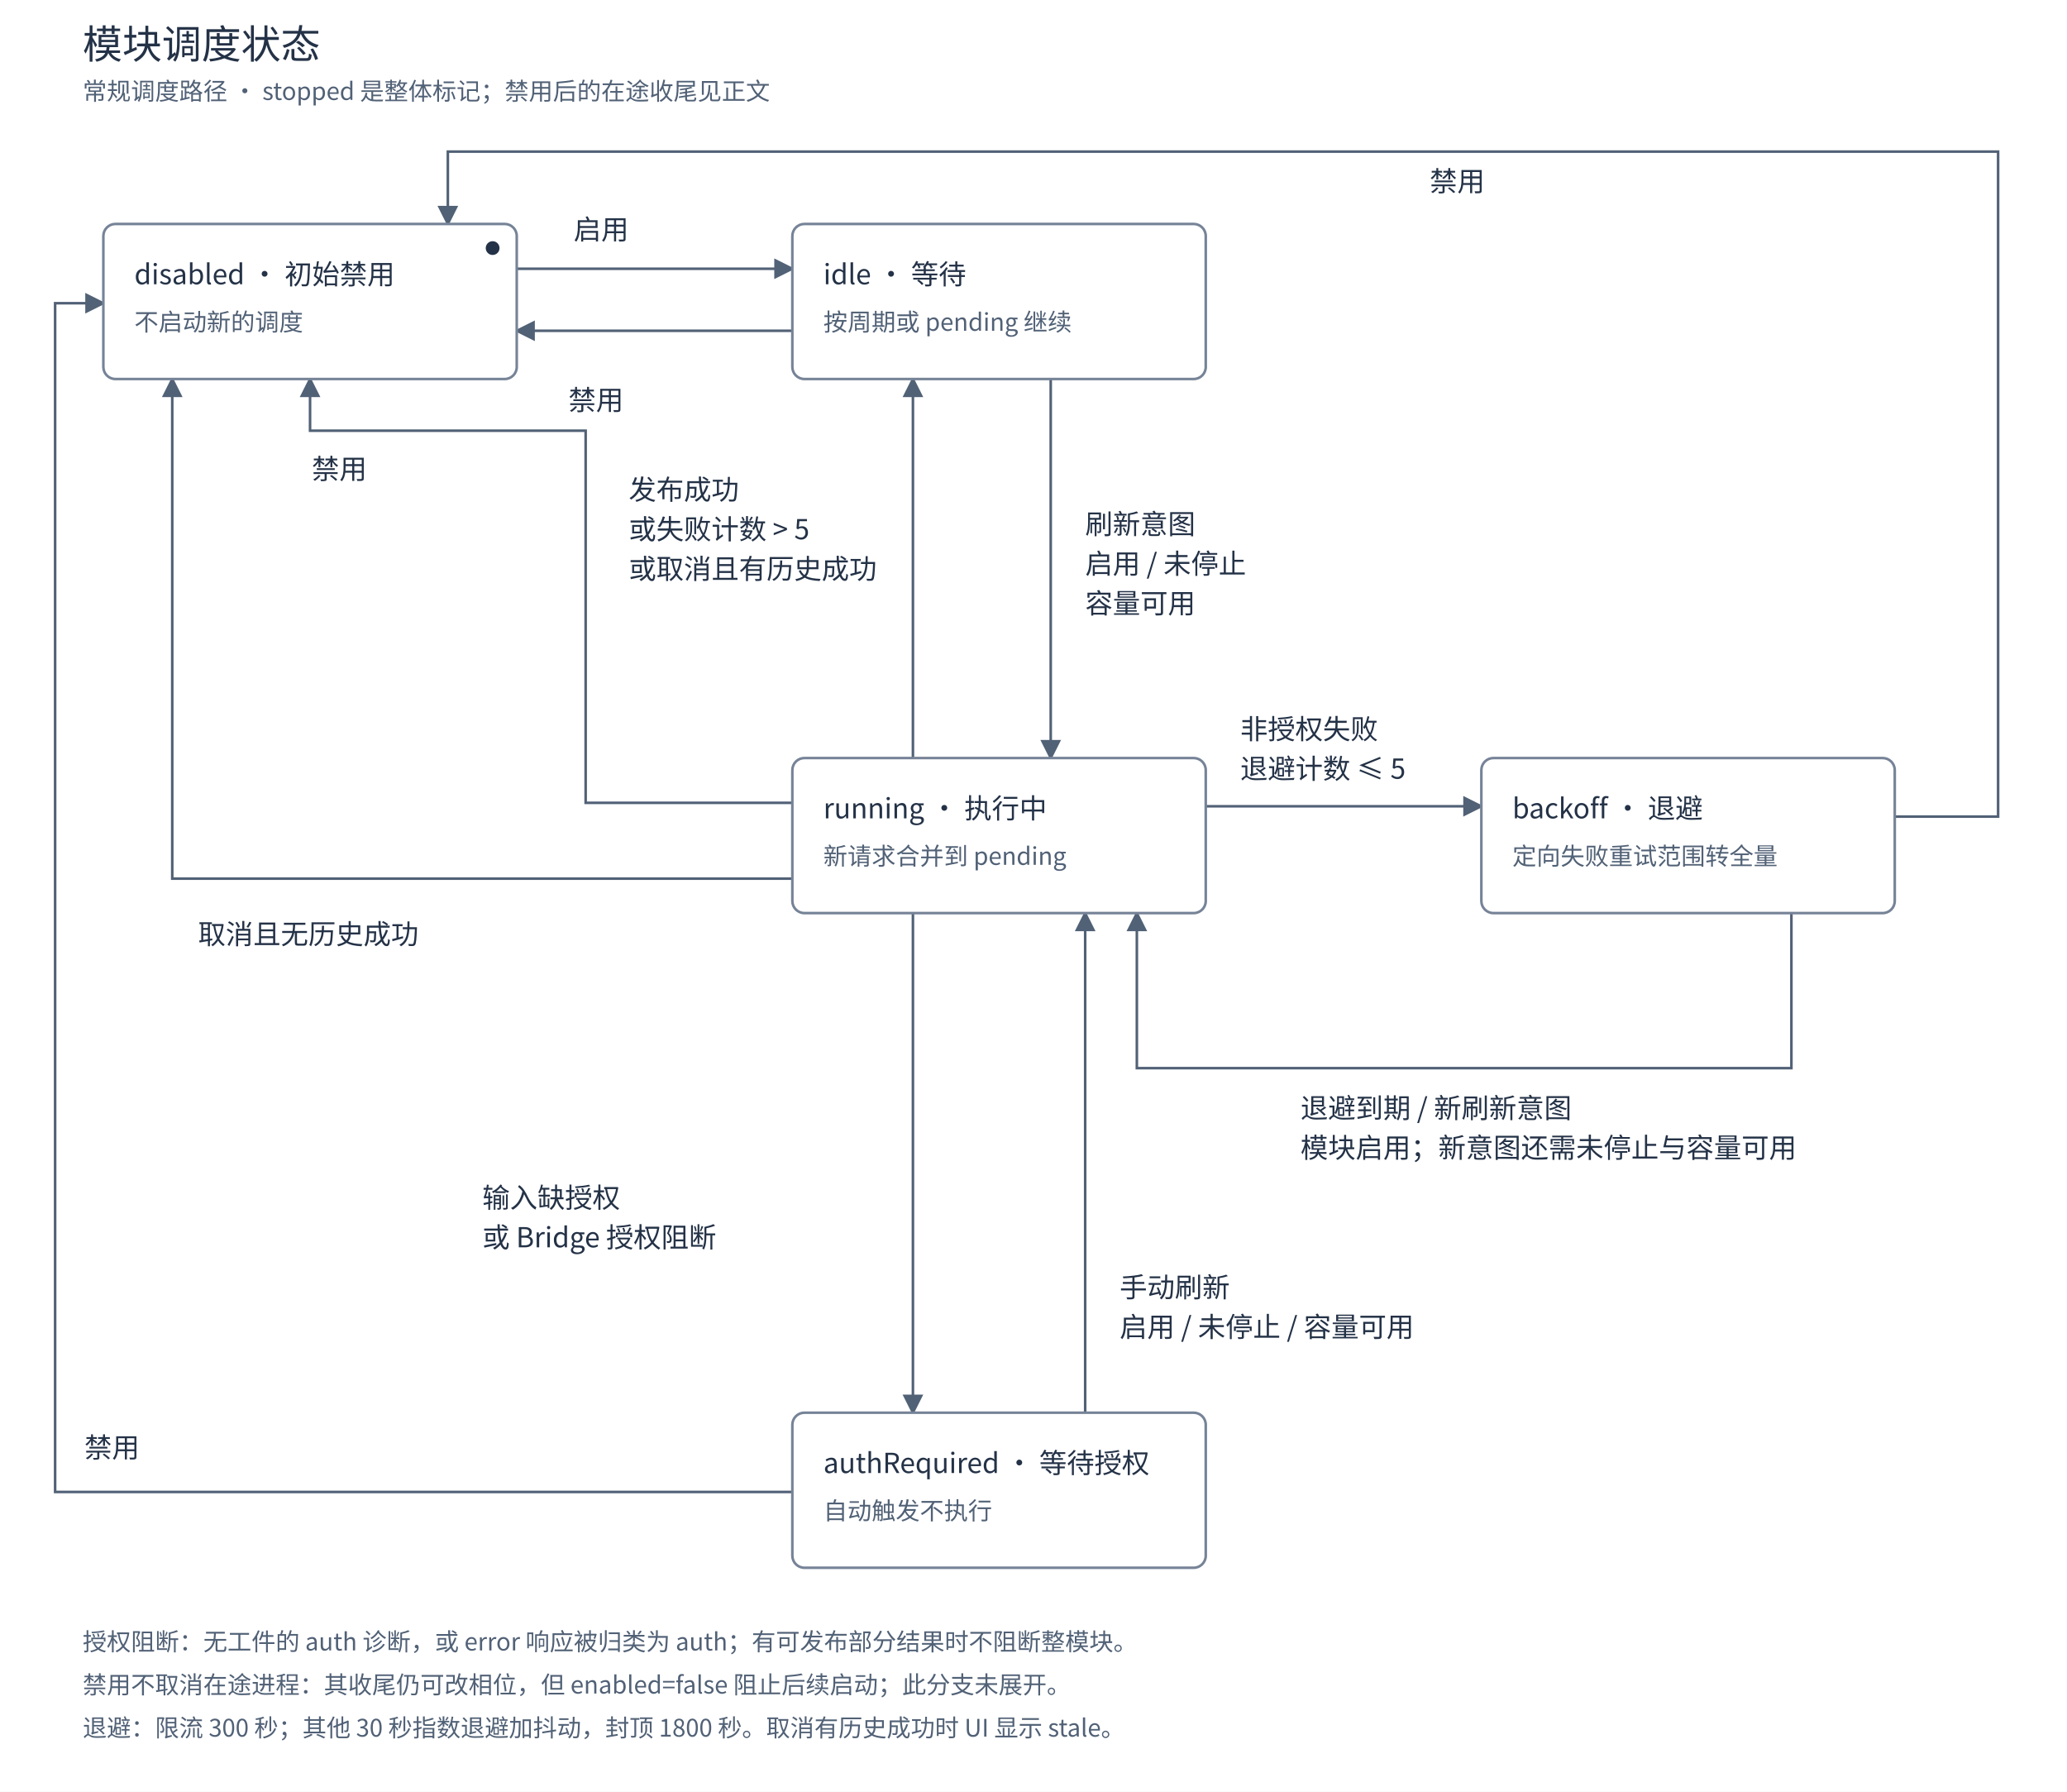
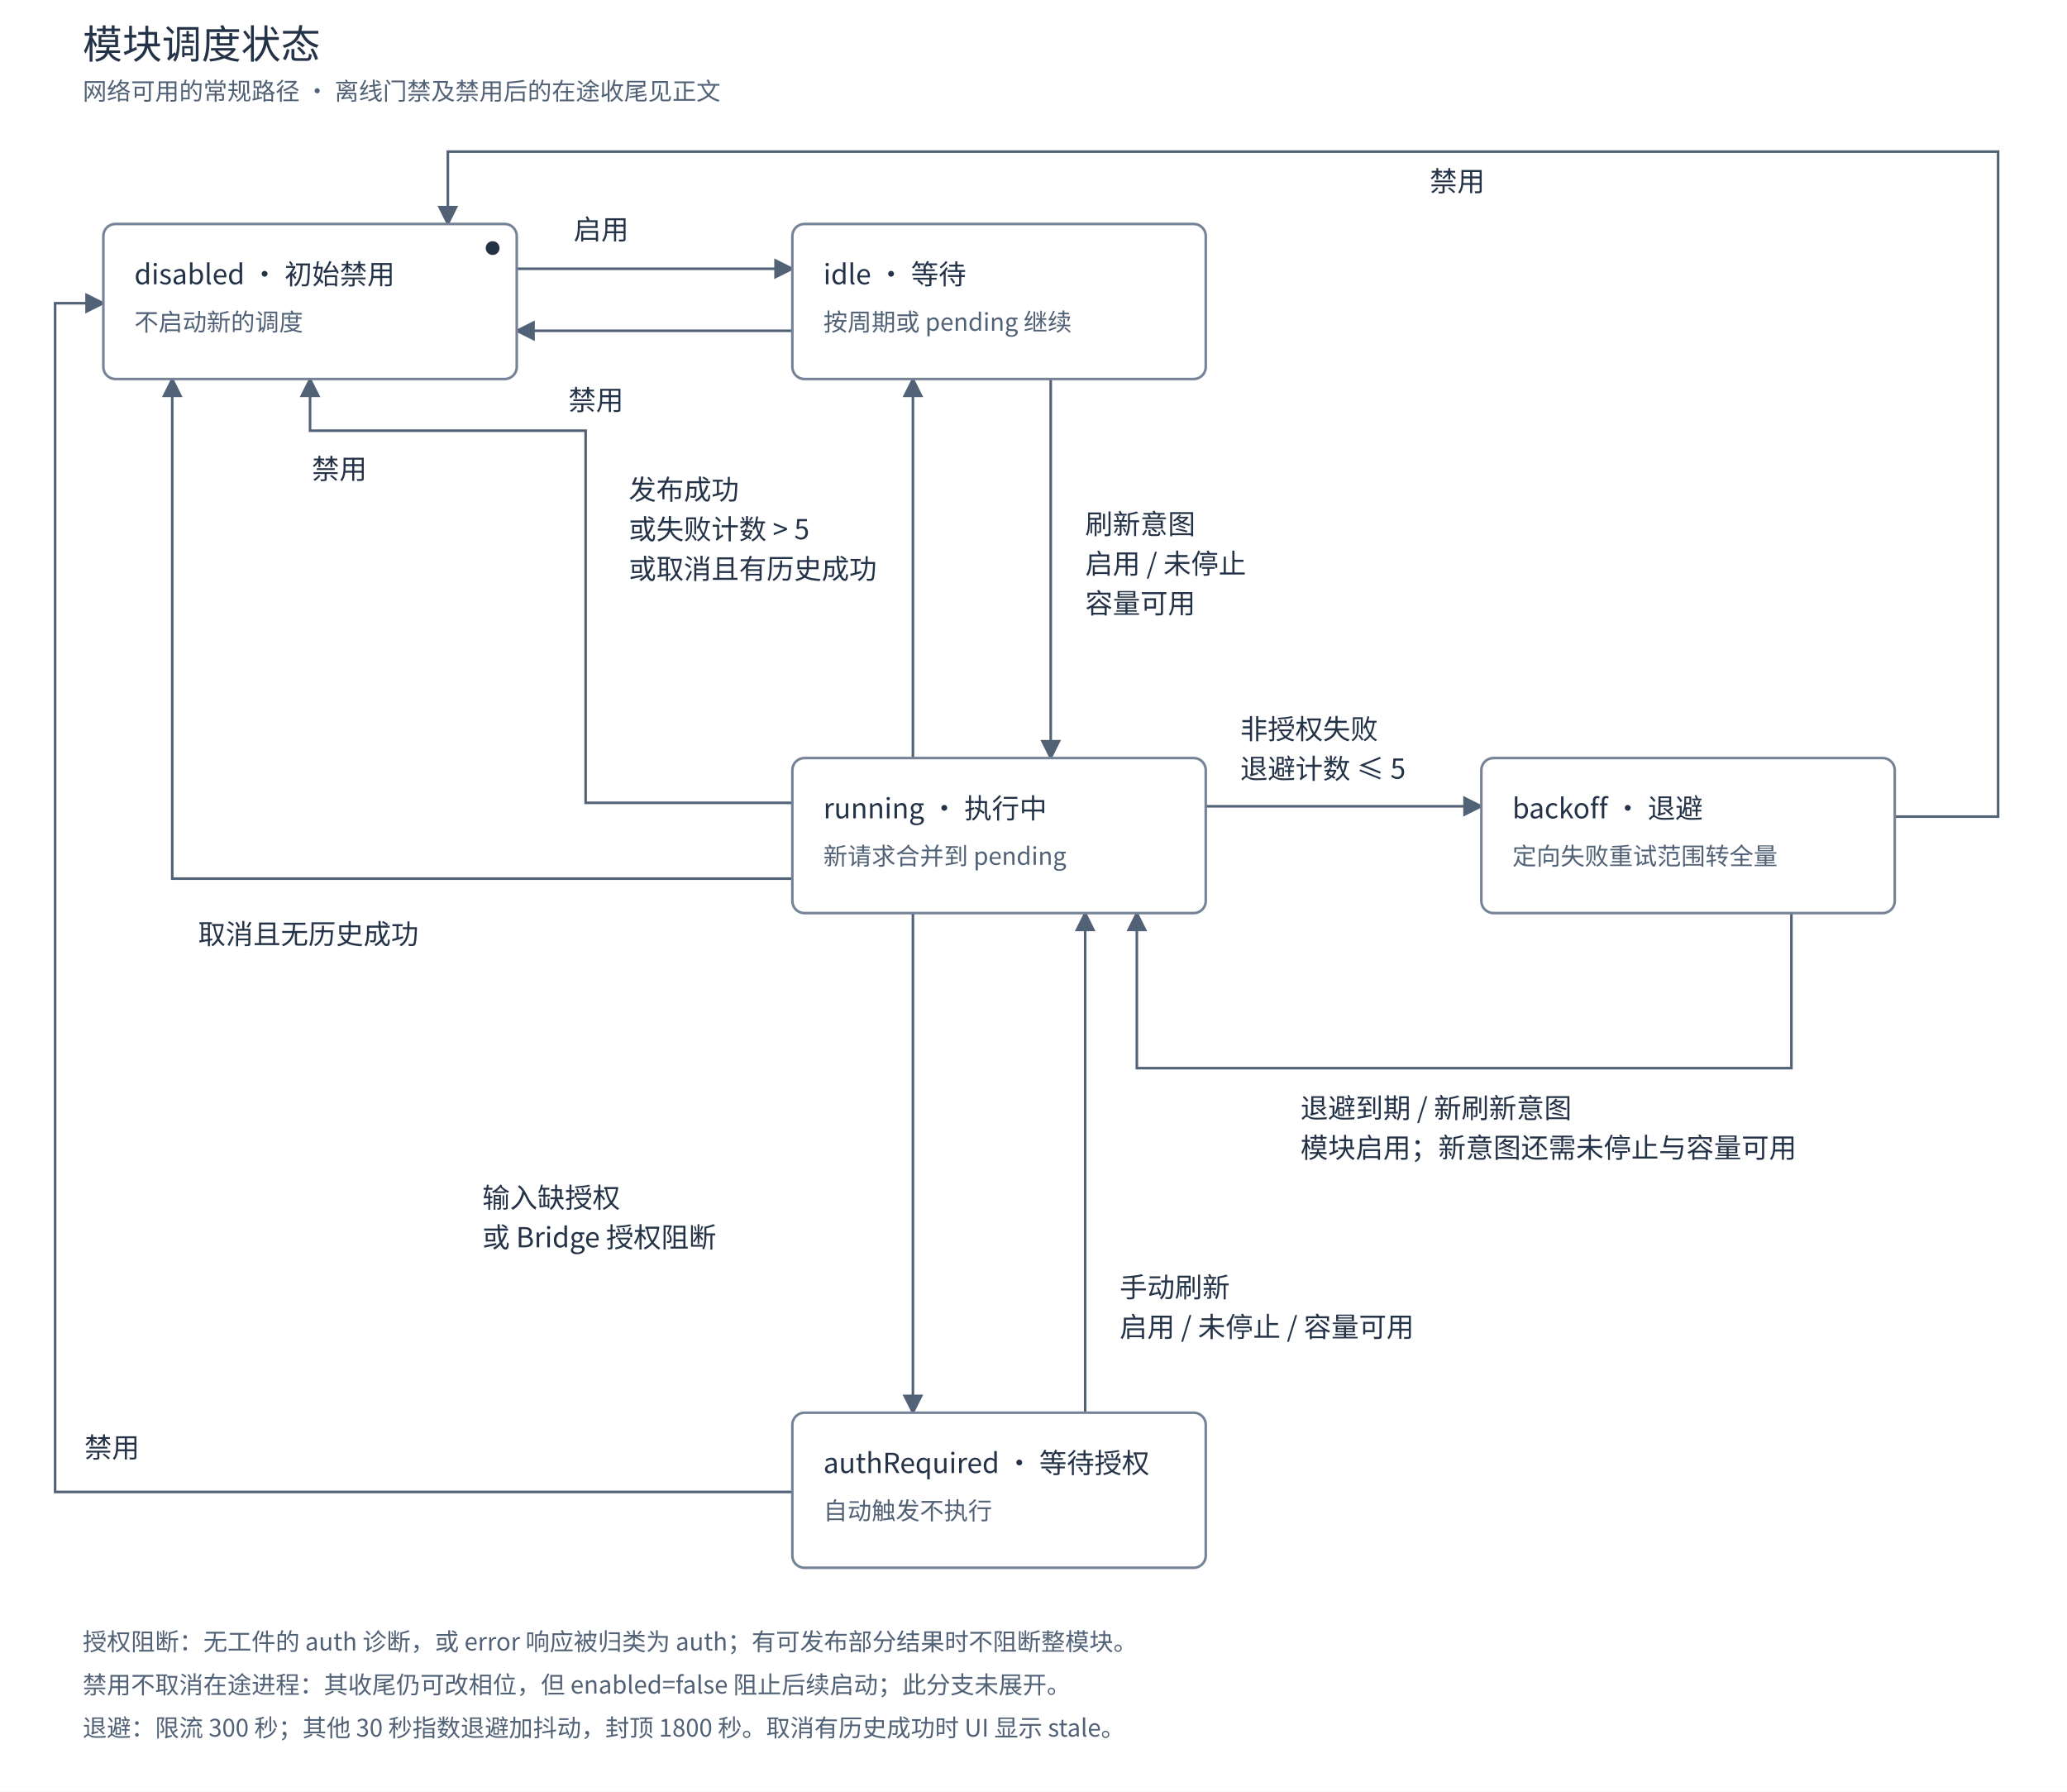
<svg xmlns="http://www.w3.org/2000/svg" id="d_04caaf2e-14be-4711-904e-1faa0b4a797b" viewBox="0 0 1200 1040" role="img" aria-labelledby="d_04caaf2e-14be-4711-904e-1faa0b4a797b-title d_04caaf2e-14be-4711-904e-1faa0b4a797b-desc">
  <defs>
    <style>#d_04caaf2e-14be-4711-904e-1faa0b4a797b {font-family:-apple-system,BlinkMacSystemFont,"PingFang SC","Microsoft YaHei","Noto Sans CJK SC",sans-serif} #d_04caaf2e-14be-4711-904e-1faa0b4a797b text {fill:#243247;font-size:16px} #d_04caaf2e-14be-4711-904e-1faa0b4a797b .node {fill:#ffffff;stroke:#768397;stroke-width:1.5} #d_04caaf2e-14be-4711-904e-1faa0b4a797b .connector {fill:none;stroke:#516176;stroke-width:1.5} #d_04caaf2e-14be-4711-904e-1faa0b4a797b .sub {fill:#516176;font-size:14px}</style>
    <marker id="d_04caaf2e-14be-4711-904e-1faa0b4a797b-arrow" markerWidth="8" markerHeight="8" refX="7" refY="4" orient="auto">
      <path d="M0 0 L8 4 L0 8 Z" fill="#516176" />
    </marker>
  </defs>
  <rect x="0" y="0" width="1200" height="1040" fill="#ffffff" />
  <text x="48" y="34" style="font-size:23px">
    <tspan x="48" dy="0">模块调度状态</tspan>
  </text>
  <text x="48" y="58" class="sub">
-     <tspan x="48" dy="0">常规调度路径 · stopped 是整体标记；禁用后的在途收尾见正文</tspan>
+     <tspan x="48" dy="0">网络可用的常规路径 · 离线门禁及禁用后的在途收尾见正文</tspan>
  </text>
  <g id="d_04caaf2e-14be-4711-904e-1faa0b4a797b-r-enable" data-relation-id="enable">
    <path class="connector" d="M300 156 H460" marker-end="url(#d_04caaf2e-14be-4711-904e-1faa0b4a797b-arrow)" />
    <rect x="328" y="122" width="58" height="23" fill="#ffffff" />
    <text x="333" y="139">
      <tspan x="333" dy="0">启用</tspan>
    </text>
  </g>
  <g id="d_04caaf2e-14be-4711-904e-1faa0b4a797b-r-start" data-relation-id="start">
    <path class="connector" d="M610 220 V440" marker-end="url(#d_04caaf2e-14be-4711-904e-1faa0b4a797b-arrow)" />
    <rect x="625" y="293" width="130" height="69" fill="#ffffff" />
    <text x="630" y="310">
      <tspan x="630" dy="0">刷新意图</tspan>
      <tspan x="630" dy="23">启用 / 未停止</tspan>
      <tspan x="630" dy="23">容量可用</tspan>
    </text>
  </g>
  <g id="d_04caaf2e-14be-4711-904e-1faa0b4a797b-r-finish-idle" data-relation-id="finish-idle">
    <path class="connector" d="M530 440 V220" marker-end="url(#d_04caaf2e-14be-4711-904e-1faa0b4a797b-arrow)" />
    <rect x="360" y="273" width="145" height="69" fill="#ffffff" />
    <text x="365" y="290">
      <tspan x="365" dy="0">发布成功</tspan>
      <tspan x="365" dy="23">或失败计数 &gt; 5</tspan>
      <tspan x="365" dy="23">或取消且有历史成功</tspan>
    </text>
  </g>
  <g id="d_04caaf2e-14be-4711-904e-1faa0b4a797b-r-cancel-empty" data-relation-id="cancel-empty">
    <path class="connector" d="M460 510 H100 V220" marker-end="url(#d_04caaf2e-14be-4711-904e-1faa0b4a797b-arrow)" />
    <rect x="110" y="531" width="130" height="23" fill="#ffffff" />
    <text x="115" y="548">
      <tspan x="115" dy="0">取消且无历史成功</tspan>
    </text>
  </g>
  <g id="d_04caaf2e-14be-4711-904e-1faa0b4a797b-r-retryable-failure" data-relation-id="retryable-failure">
    <path class="connector" d="M700 468 H860" marker-end="url(#d_04caaf2e-14be-4711-904e-1faa0b4a797b-arrow)" />
    <rect x="715" y="412" width="130" height="46" fill="#ffffff" />
    <text x="720" y="429">
      <tspan x="720" dy="0">非授权失败</tspan>
      <tspan x="720" dy="23">退避计数 ≤ 5</tspan>
    </text>
  </g>
  <g id="d_04caaf2e-14be-4711-904e-1faa0b4a797b-r-retry" data-relation-id="retry">
    <path class="connector" d="M1040 530 V620 H660 V530" marker-end="url(#d_04caaf2e-14be-4711-904e-1faa0b4a797b-arrow)" />
    <rect x="750" y="632" width="280" height="46" fill="#ffffff" />
    <text x="755" y="649">
      <tspan x="755" dy="0">退避到期 / 新刷新意图</tspan>
      <tspan x="755" dy="23">模块启用；新意图还需未停止与容量可用</tspan>
    </text>
  </g>
  <g id="d_04caaf2e-14be-4711-904e-1faa0b4a797b-r-authorization-failure" data-relation-id="authorization-failure">
    <path class="connector" d="M530 530 V820" marker-end="url(#d_04caaf2e-14be-4711-904e-1faa0b4a797b-arrow)" />
    <rect x="275" y="684" width="205" height="46" fill="#ffffff" />
    <text x="280" y="701">
      <tspan x="280" dy="0">输入缺授权</tspan>
      <tspan x="280" dy="23">或 Bridge 授权阻断</tspan>
    </text>
  </g>
  <g id="d_04caaf2e-14be-4711-904e-1faa0b4a797b-r-manual-recover" data-relation-id="manual-recover">
    <path class="connector" d="M630 820 V530" marker-end="url(#d_04caaf2e-14be-4711-904e-1faa0b4a797b-arrow)" />
    <rect x="645" y="736" width="235" height="46" fill="#ffffff" />
    <text x="650" y="753">
      <tspan x="650" dy="0">手动刷新</tspan>
      <tspan x="650" dy="23">启用 / 未停止 / 容量可用</tspan>
    </text>
  </g>
  <g id="d_04caaf2e-14be-4711-904e-1faa0b4a797b-r-disable-idle" data-relation-id="disable-idle">
    <path class="connector" d="M460 192 H300" marker-end="url(#d_04caaf2e-14be-4711-904e-1faa0b4a797b-arrow)" />
    <rect x="325" y="221" width="58" height="23" fill="#ffffff" />
    <text x="330" y="238">
      <tspan x="330" dy="0">禁用</tspan>
    </text>
  </g>
  <g id="d_04caaf2e-14be-4711-904e-1faa0b4a797b-r-disable-running" data-relation-id="disable-running">
    <path class="connector" d="M460 466 H340 V250 H180 V220" marker-end="url(#d_04caaf2e-14be-4711-904e-1faa0b4a797b-arrow)" />
    <rect x="176" y="261" width="58" height="23" fill="#ffffff" />
    <text x="181" y="278">
      <tspan x="181" dy="0">禁用</tspan>
    </text>
  </g>
  <g id="d_04caaf2e-14be-4711-904e-1faa0b4a797b-r-disable-backoff" data-relation-id="disable-backoff">
    <path class="connector" d="M1100 474 H1160 V88 H260 V130" marker-end="url(#d_04caaf2e-14be-4711-904e-1faa0b4a797b-arrow)" />
    <rect x="825" y="94" width="58" height="23" fill="#ffffff" />
    <text x="830" y="111">
      <tspan x="830" dy="0">禁用</tspan>
    </text>
  </g>
  <g id="d_04caaf2e-14be-4711-904e-1faa0b4a797b-r-disable-auth-required" data-relation-id="disable-auth-required">
    <path class="connector" d="M460 866 H32 V176 H60" marker-end="url(#d_04caaf2e-14be-4711-904e-1faa0b4a797b-arrow)" />
    <rect x="44" y="829" width="58" height="23" fill="#ffffff" />
    <text x="49" y="846">
      <tspan x="49" dy="0">禁用</tspan>
    </text>
  </g>
  <g id="d_04caaf2e-14be-4711-904e-1faa0b4a797b-n-disabled" data-node-id="disabled">
    <rect class="node" x="60" y="130" width="240" height="90" rx="7" stroke="#768397" />
    <text x="78" y="165">
      <tspan x="78" dy="0">disabled · 初始禁用</tspan>
    </text>
    <text x="78" y="192" class="sub">
      <tspan x="78" dy="0">不启动新的调度</tspan>
    </text>
    <circle cx="286" cy="144" r="4" fill="#243247" />
  </g>
  <g id="d_04caaf2e-14be-4711-904e-1faa0b4a797b-n-idle" data-node-id="idle">
    <rect class="node" x="460" y="130" width="240" height="90" rx="7" stroke="#768397" />
    <text x="478" y="165">
      <tspan x="478" dy="0">idle · 等待</tspan>
    </text>
    <text x="478" y="192" class="sub">
      <tspan x="478" dy="0">按周期或 pending 继续</tspan>
    </text>
  </g>
  <g id="d_04caaf2e-14be-4711-904e-1faa0b4a797b-n-running" data-node-id="running">
    <rect class="node" x="460" y="440" width="240" height="90" rx="7" stroke="#a13b22" />
    <text x="478" y="475">
      <tspan x="478" dy="0">running · 执行中</tspan>
    </text>
    <text x="478" y="502" class="sub">
      <tspan x="478" dy="0">新请求合并到 pending</tspan>
    </text>
  </g>
  <g id="d_04caaf2e-14be-4711-904e-1faa0b4a797b-n-backoff" data-node-id="backoff">
    <rect class="node" x="860" y="440" width="240" height="90" rx="7" stroke="#768397" />
    <text x="878" y="475">
      <tspan x="878" dy="0">backoff · 退避</tspan>
    </text>
    <text x="878" y="502" class="sub">
      <tspan x="878" dy="0">定向失败重试范围转全量</tspan>
    </text>
  </g>
  <g id="d_04caaf2e-14be-4711-904e-1faa0b4a797b-n-auth-required" data-node-id="auth-required">
    <rect class="node" x="460" y="820" width="240" height="90" rx="7" stroke="#768397" />
    <text x="478" y="855">
      <tspan x="478" dy="0">authRequired · 等待授权</tspan>
    </text>
    <text x="478" y="882" class="sub">
      <tspan x="478" dy="0">自动触发不执行</tspan>
    </text>
  </g>
  <text x="48" y="958" class="sub">
    <tspan x="48" dy="0">授权阻断：无工件的 auth 诊断，或 error 响应被归类为 auth；有可发布部分结果时不阻断整模块。</tspan>
  </text>
  <text x="48" y="983" class="sub">
    <tspan x="48" dy="0">禁用不取消在途进程：其收尾仍可改相位，但 enabled=false 阻止后续启动；此分支未展开。</tspan>
  </text>
  <text x="48" y="1008" class="sub">
    <tspan x="48" dy="0">退避：限流 300 秒；其他 30 秒指数退避加抖动，封顶 1800 秒。取消有历史成功时 UI 显示 stale。</tspan>
  </text>
</svg>
